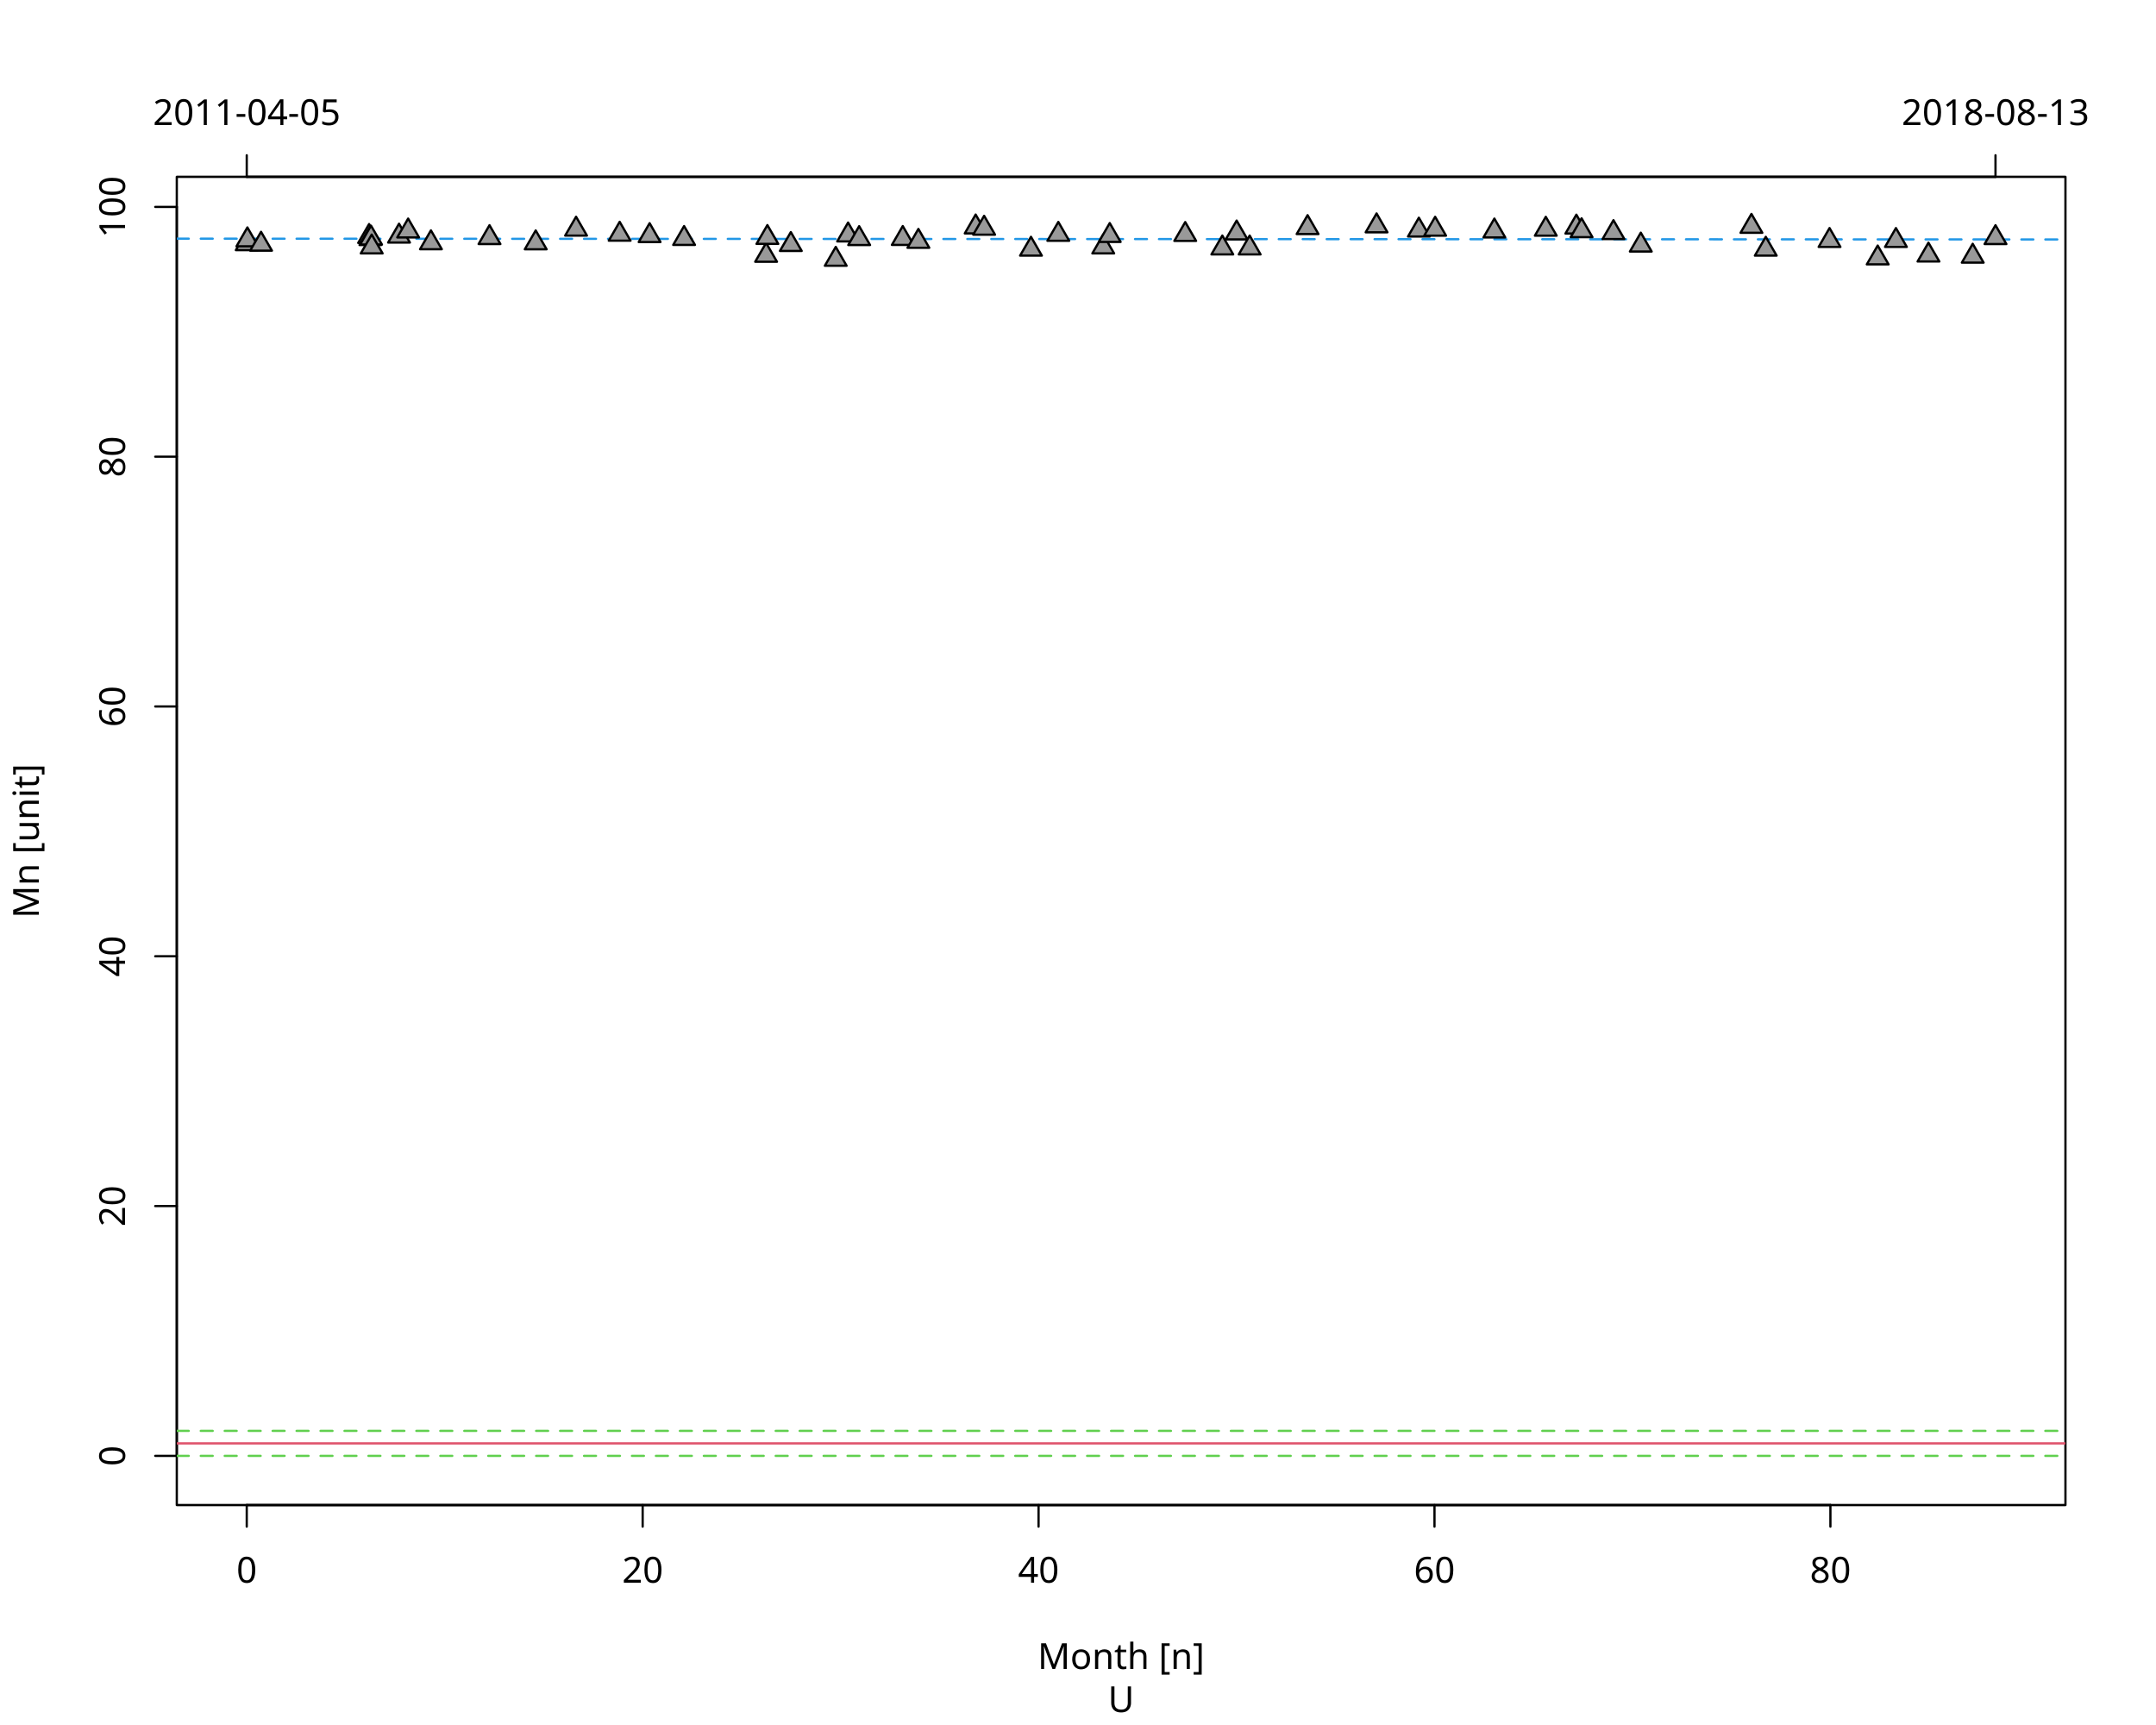
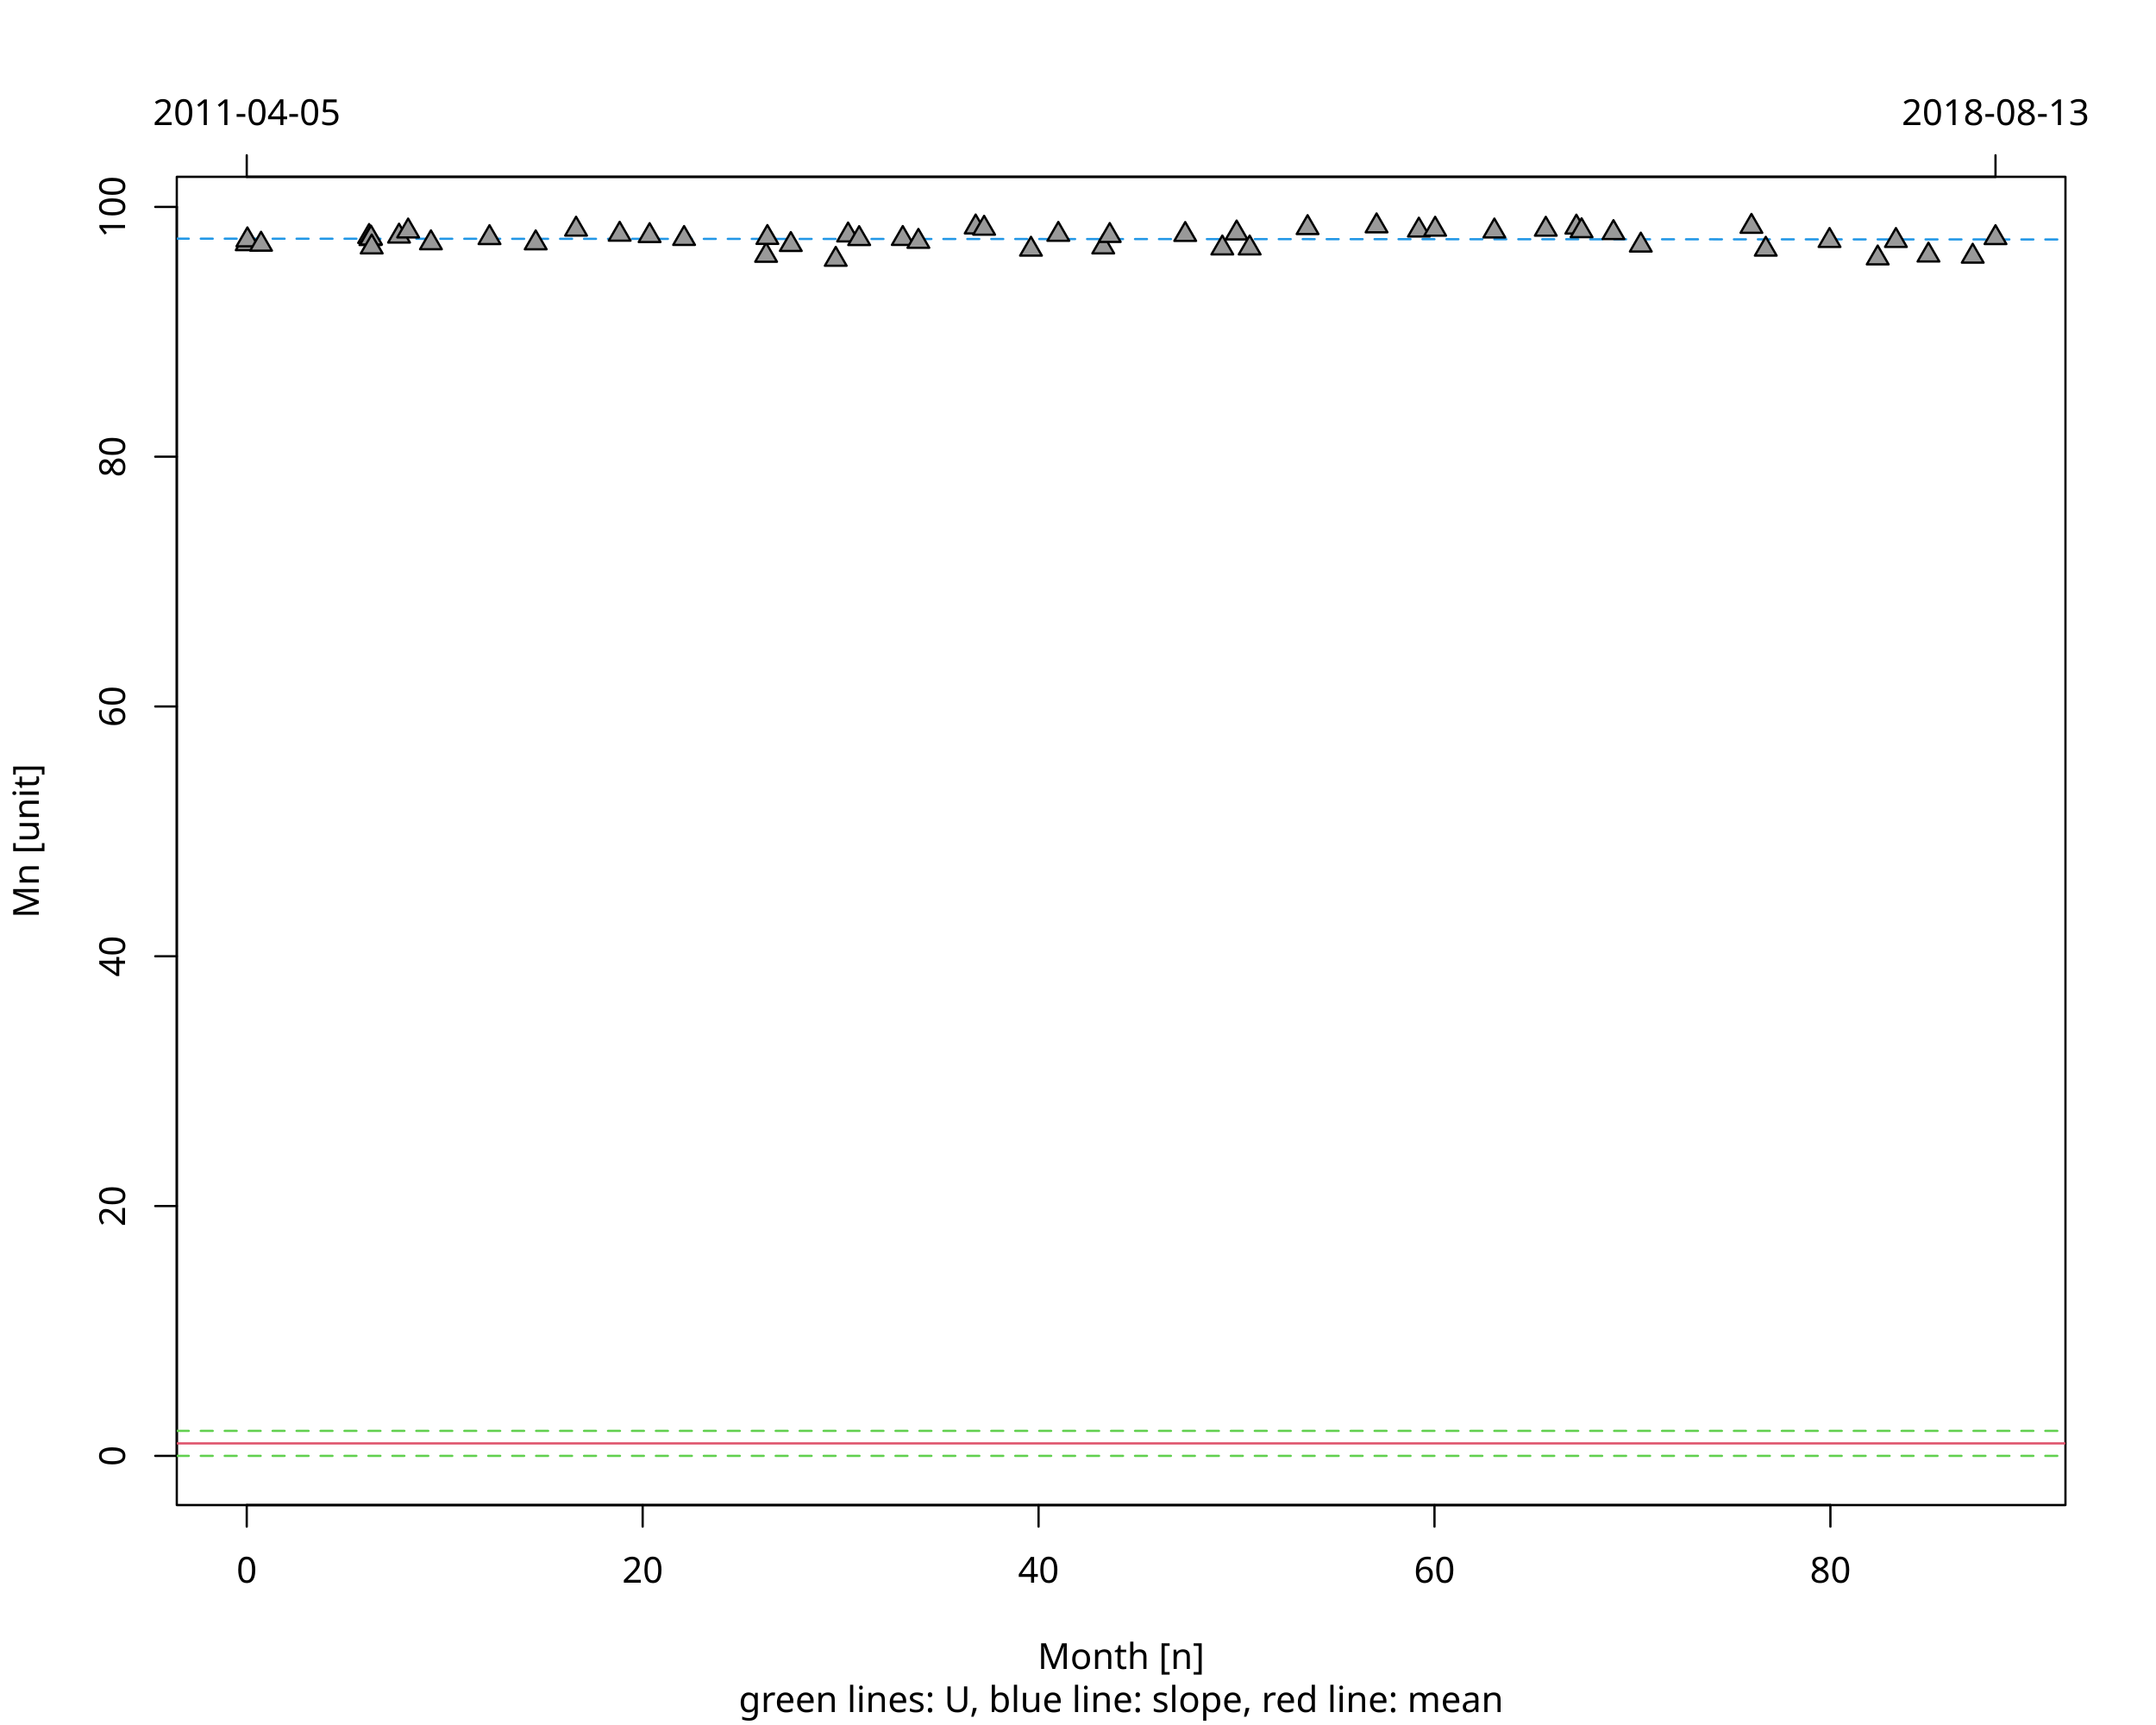
<svg xmlns="http://www.w3.org/2000/svg" class="svglite" data-engine-version="2.0" width="720.00pt" height="576.00pt" viewBox="0 0 720.00 576.00">
  <defs>
    <style type="text/css">
    .svglite line, .svglite polyline, .svglite polygon, .svglite path, .svglite rect, .svglite circle {
      fill: none;
      stroke: #000000;
      stroke-linecap: round;
      stroke-linejoin: round;
      stroke-miterlimit: 10.00;
    }
  </style>
  </defs>
  <rect width="100%" height="100%" style="stroke: none; fill: #FFFFFF;" />
  <defs>
    <clipPath id="cpMC4wMHw3MjAuMDB8MC4wMHw1NzYuMDA=">
      <rect x="0.00" y="0.00" width="720.00" height="576.00" />
    </clipPath>
  </defs>
  <g clip-path="url(#cpMC4wMHw3MjAuMDB8MC4wMHw1NzYuMDA=)">
    <line x1="82.40" y1="502.56" x2="611.27" y2="502.56" style="stroke-width: 0.75;" />
    <line x1="82.40" y1="502.56" x2="82.40" y2="509.76" style="stroke-width: 0.75;" />
    <line x1="214.62" y1="502.56" x2="214.62" y2="509.76" style="stroke-width: 0.75;" />
    <line x1="346.83" y1="502.56" x2="346.83" y2="509.76" style="stroke-width: 0.75;" />
    <line x1="479.05" y1="502.56" x2="479.05" y2="509.76" style="stroke-width: 0.75;" />
    <line x1="611.27" y1="502.56" x2="611.27" y2="509.76" style="stroke-width: 0.75;" />
    <text x="82.40" y="528.48" text-anchor="middle" style="font-size: 12.00px; font-family: sans;" textLength="6.67px" lengthAdjust="spacingAndGlyphs">0</text>
    <text x="214.62" y="528.48" text-anchor="middle" style="font-size: 12.00px; font-family: sans;" textLength="13.35px" lengthAdjust="spacingAndGlyphs">20</text>
    <text x="346.83" y="528.48" text-anchor="middle" style="font-size: 12.00px; font-family: sans;" textLength="13.35px" lengthAdjust="spacingAndGlyphs">40</text>
    <text x="479.05" y="528.48" text-anchor="middle" style="font-size: 12.00px; font-family: sans;" textLength="13.35px" lengthAdjust="spacingAndGlyphs">60</text>
    <text x="611.27" y="528.48" text-anchor="middle" style="font-size: 12.00px; font-family: sans;" textLength="13.35px" lengthAdjust="spacingAndGlyphs">80</text>
    <line x1="59.04" y1="486.13" x2="59.04" y2="69.09" style="stroke-width: 0.75;" />
    <line x1="59.04" y1="486.13" x2="51.84" y2="486.13" style="stroke-width: 0.75;" />
    <line x1="59.04" y1="402.72" x2="51.84" y2="402.72" style="stroke-width: 0.75;" />
    <line x1="59.04" y1="319.31" x2="51.84" y2="319.31" style="stroke-width: 0.75;" />
    <line x1="59.04" y1="235.90" x2="51.84" y2="235.90" style="stroke-width: 0.75;" />
    <line x1="59.04" y1="152.50" x2="51.84" y2="152.50" style="stroke-width: 0.75;" />
    <line x1="59.04" y1="69.09" x2="51.84" y2="69.09" style="stroke-width: 0.75;" />
    <text transform="translate(41.76,486.13) rotate(-90)" text-anchor="middle" style="font-size: 12.00px; font-family: sans;" textLength="6.67px" lengthAdjust="spacingAndGlyphs">0</text>
    <text transform="translate(41.76,402.72) rotate(-90)" text-anchor="middle" style="font-size: 12.00px; font-family: sans;" textLength="13.35px" lengthAdjust="spacingAndGlyphs">20</text>
    <text transform="translate(41.76,319.31) rotate(-90)" text-anchor="middle" style="font-size: 12.00px; font-family: sans;" textLength="13.35px" lengthAdjust="spacingAndGlyphs">40</text>
    <text transform="translate(41.76,235.90) rotate(-90)" text-anchor="middle" style="font-size: 12.00px; font-family: sans;" textLength="13.35px" lengthAdjust="spacingAndGlyphs">60</text>
    <text transform="translate(41.76,152.50) rotate(-90)" text-anchor="middle" style="font-size: 12.00px; font-family: sans;" textLength="13.35px" lengthAdjust="spacingAndGlyphs">80</text>
    <text transform="translate(41.76,69.09) rotate(-90)" text-anchor="middle" style="font-size: 12.00px; font-family: sans;" textLength="20.02px" lengthAdjust="spacingAndGlyphs">100</text>
    <polygon points="59.04,502.56 689.76,502.56 689.76,59.04 59.04,59.04 " style="stroke-width: 0.75; fill: none;" />
-     <text x="374.40" y="571.68" text-anchor="middle" style="font-size: 12.00px; font-family: sans;" textLength="8.67px" lengthAdjust="spacingAndGlyphs">U</text>
+     <text x="374.40" y="571.68" text-anchor="middle" style="font-size: 12.00px; font-family: sans;" textLength="243.48px" lengthAdjust="spacingAndGlyphs">green lines: U, blue line: slope, red line: mean</text>
    <text x="374.40" y="557.28" text-anchor="middle" style="font-size: 12.00px; font-family: sans;" textLength="50.03px" lengthAdjust="spacingAndGlyphs">Month [n]</text>
    <text transform="translate(12.96,280.80) rotate(-90)" text-anchor="middle" style="font-size: 12.00px; font-family: sans;" textLength="46.02px" lengthAdjust="spacingAndGlyphs">Mn [unit]</text>
    <line x1="82.40" y1="59.04" x2="666.40" y2="59.04" style="stroke-width: 0.75;" />
    <line x1="82.40" y1="59.04" x2="82.40" y2="51.84" style="stroke-width: 0.75;" />
    <line x1="666.40" y1="59.04" x2="666.40" y2="51.84" style="stroke-width: 0.75;" />
    <text x="82.40" y="41.76" text-anchor="middle" style="font-size: 12.00px; font-family: sans;" textLength="61.39px" lengthAdjust="spacingAndGlyphs">2011-04-05</text>
    <text x="666.40" y="41.76" text-anchor="middle" style="font-size: 12.00px; font-family: sans;" textLength="61.39px" lengthAdjust="spacingAndGlyphs">2018-08-13</text>
  </g>
  <defs>
    <clipPath id="cpNTkuMDR8Njg5Ljc2fDU5LjA0fDUwMi41Ng==">
      <rect x="59.04" y="59.04" width="630.72" height="443.52" />
    </clipPath>
  </defs>
  <g clip-path="url(#cpNTkuMDR8Njg5Ljc2fDU5LjA0fDUwMi41Ng==)">
    <line x1="59.04" y1="79.69" x2="689.76" y2="79.96" style="stroke-width: 0.75; stroke: #2297E6; stroke-dasharray: 4.00,4.00;" />
    <line x1="59.04" y1="486.13" x2="689.76" y2="486.13" style="stroke-width: 0.75; stroke: #61D04F; stroke-dasharray: 4.00,4.00;" />
    <line x1="59.04" y1="481.96" x2="689.76" y2="481.96" style="stroke-width: 0.75; stroke: #DF536B;" />
    <line x1="59.04" y1="477.79" x2="689.76" y2="477.79" style="stroke-width: 0.75; stroke: #61D04F; stroke-dasharray: 4.00,4.00;" />
    <polygon points="82.40,77.23 86.04,83.53 78.76,83.53 " style="stroke-width: 0.75; fill: #999999;" />
    <polygon points="82.62,75.94 86.25,82.24 78.98,82.24 " style="stroke-width: 0.75; fill: #999999;" />
    <polygon points="87.18,77.40 90.82,83.70 83.55,83.70 " style="stroke-width: 0.75; fill: #999999;" />
    <polygon points="123.26,74.81 126.90,81.11 119.62,81.11 " style="stroke-width: 0.75; fill: #999999;" />
    <polygon points="123.70,75.52 127.33,81.82 120.06,81.82 " style="stroke-width: 0.75; fill: #999999;" />
    <polygon points="123.91,75.35 127.55,81.65 120.28,81.65 " style="stroke-width: 0.75; fill: #999999;" />
    <polygon points="124.13,78.32 127.77,84.61 120.49,84.61 " style="stroke-width: 0.75; fill: #999999;" />
    <polygon points="133.26,74.69 136.89,80.99 129.62,80.99 " style="stroke-width: 0.75; fill: #999999;" />
    <polygon points="136.30,72.98 139.94,79.28 132.66,79.28 " style="stroke-width: 0.75; fill: #999999;" />
    <polygon points="143.91,76.92 147.54,83.22 140.27,83.22 " style="stroke-width: 0.75; fill: #999999;" />
    <polygon points="163.47,75.19 167.11,81.49 159.83,81.49 " style="stroke-width: 0.75; fill: #999999;" />
    <polygon points="178.90,76.94 182.54,83.24 175.26,83.24 " style="stroke-width: 0.75; fill: #999999;" />
    <polygon points="192.38,72.37 196.01,78.67 188.74,78.67 " style="stroke-width: 0.75; fill: #999999;" />
    <polygon points="206.94,74.06 210.57,80.36 203.30,80.36 " style="stroke-width: 0.75; fill: #999999;" />
    <polygon points="216.94,74.52 220.57,80.82 213.30,80.82 " style="stroke-width: 0.75; fill: #999999;" />
    <polygon points="228.45,75.48 232.09,81.78 224.82,81.78 " style="stroke-width: 0.75; fill: #999999;" />
    <polygon points="255.84,81.11 259.48,87.41 252.20,87.41 " style="stroke-width: 0.75; fill: #999999;" />
    <polygon points="256.27,75.15 259.91,81.44 252.64,81.44 " style="stroke-width: 0.75; fill: #999999;" />
    <polygon points="264.10,77.49 267.73,83.79 260.46,83.79 " style="stroke-width: 0.75; fill: #999999;" />
    <polygon points="279.10,82.44 282.73,88.74 275.46,88.74 " style="stroke-width: 0.75; fill: #999999;" />
    <polygon points="283.22,74.31 286.86,80.61 279.59,80.61 " style="stroke-width: 0.75; fill: #999999;" />
    <polygon points="286.92,75.52 290.56,81.82 283.28,81.82 " style="stroke-width: 0.75; fill: #999999;" />
    <polygon points="301.48,75.48 305.12,81.78 297.85,81.78 " style="stroke-width: 0.75; fill: #999999;" />
    <polygon points="306.70,76.44 310.33,82.74 303.06,82.74 " style="stroke-width: 0.75; fill: #999999;" />
    <polygon points="325.82,71.64 329.46,77.94 322.19,77.94 " style="stroke-width: 0.75; fill: #999999;" />
    <polygon points="328.65,72.06 332.29,78.36 325.01,78.36 " style="stroke-width: 0.75; fill: #999999;" />
    <polygon points="344.30,79.07 347.93,85.36 340.66,85.36 " style="stroke-width: 0.75; fill: #999999;" />
    <polygon points="353.43,74.10 357.06,80.40 349.79,80.40 " style="stroke-width: 0.75; fill: #999999;" />
    <polygon points="368.42,78.32 372.06,84.61 364.79,84.61 " style="stroke-width: 0.75; fill: #999999;" />
    <polygon points="370.60,74.48 374.23,80.78 366.96,80.78 " style="stroke-width: 0.75; fill: #999999;" />
    <polygon points="395.81,74.15 399.44,80.44 392.17,80.44 " style="stroke-width: 0.75; fill: #999999;" />
    <polygon points="408.20,78.65 411.83,84.95 404.56,84.95 " style="stroke-width: 0.75; fill: #999999;" />
    <polygon points="412.98,73.65 416.61,79.94 409.34,79.94 " style="stroke-width: 0.75; fill: #999999;" />
    <polygon points="417.33,78.65 420.96,84.95 413.69,84.95 " style="stroke-width: 0.75; fill: #999999;" />
    <polygon points="436.67,71.85 440.30,78.15 433.03,78.15 " style="stroke-width: 0.75; fill: #999999;" />
    <polygon points="459.71,71.27 463.34,77.57 456.07,77.57 " style="stroke-width: 0.75; fill: #999999;" />
    <polygon points="473.83,72.69 477.47,78.98 470.20,78.98 " style="stroke-width: 0.75; fill: #999999;" />
    <polygon points="479.27,72.39 482.90,78.69 475.63,78.69 " style="stroke-width: 0.75; fill: #999999;" />
    <polygon points="499.05,72.98 502.68,79.28 495.41,79.28 " style="stroke-width: 0.75; fill: #999999;" />
    <polygon points="516.22,72.39 519.85,78.69 512.58,78.69 " style="stroke-width: 0.75; fill: #999999;" />
    <polygon points="526.43,71.68 530.07,77.98 522.79,77.98 " style="stroke-width: 0.75; fill: #999999;" />
    <polygon points="528.17,72.89 531.81,79.19 524.53,79.19 " style="stroke-width: 0.75; fill: #999999;" />
    <polygon points="538.82,73.52 542.46,79.82 535.18,79.82 " style="stroke-width: 0.75; fill: #999999;" />
    <polygon points="547.95,77.69 551.58,83.99 544.31,83.99 " style="stroke-width: 0.75; fill: #999999;" />
    <polygon points="584.90,71.43 588.53,77.73 581.26,77.73 " style="stroke-width: 0.75; fill: #999999;" />
    <polygon points="589.68,79.07 593.31,85.36 586.04,85.36 " style="stroke-width: 0.75; fill: #999999;" />
    <polygon points="610.98,76.15 614.61,82.45 607.34,82.45 " style="stroke-width: 0.75; fill: #999999;" />
    <polygon points="627.06,81.99 630.70,88.28 623.42,88.28 " style="stroke-width: 0.75; fill: #999999;" />
    <polygon points="633.15,76.15 636.78,82.45 629.51,82.45 " style="stroke-width: 0.75; fill: #999999;" />
    <polygon points="644.01,81.03 647.65,87.32 640.38,87.32 " style="stroke-width: 0.75; fill: #999999;" />
    <polygon points="658.79,81.40 662.43,87.70 655.16,87.70 " style="stroke-width: 0.75; fill: #999999;" />
    <polygon points="666.40,75.19 670.04,81.49 662.76,81.49 " style="stroke-width: 0.75; fill: #999999;" />
  </g>
</svg>
